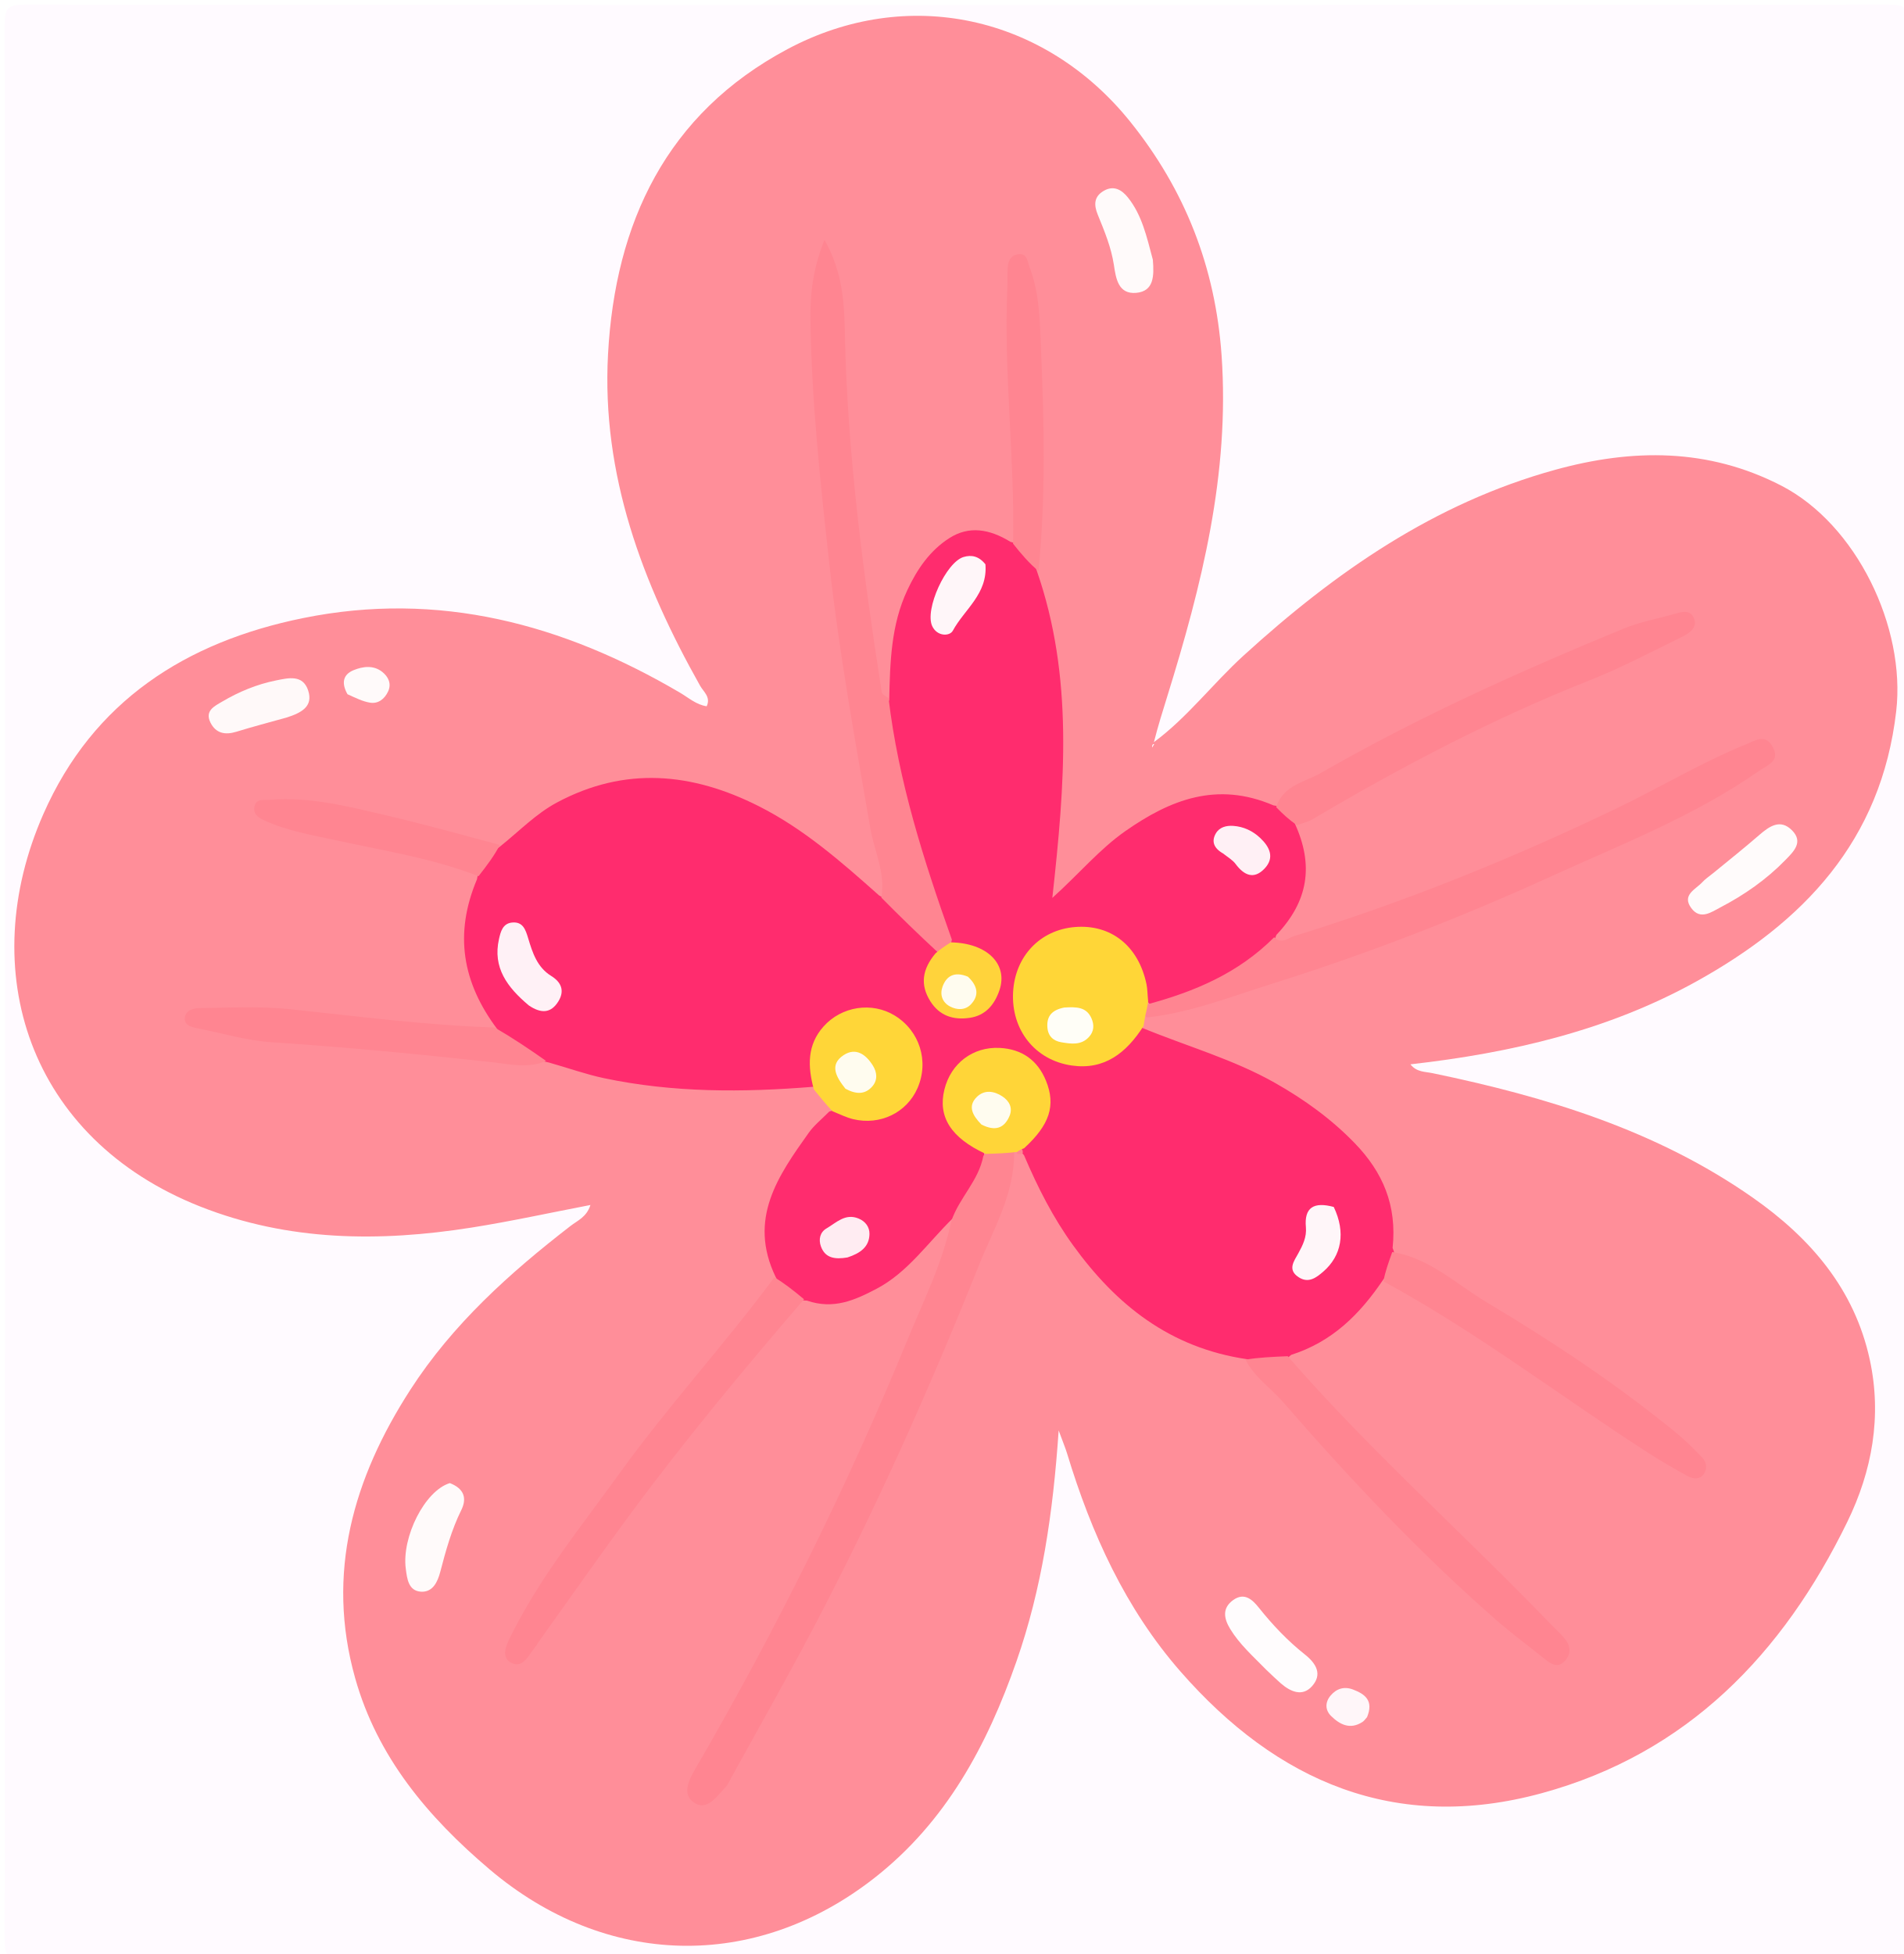
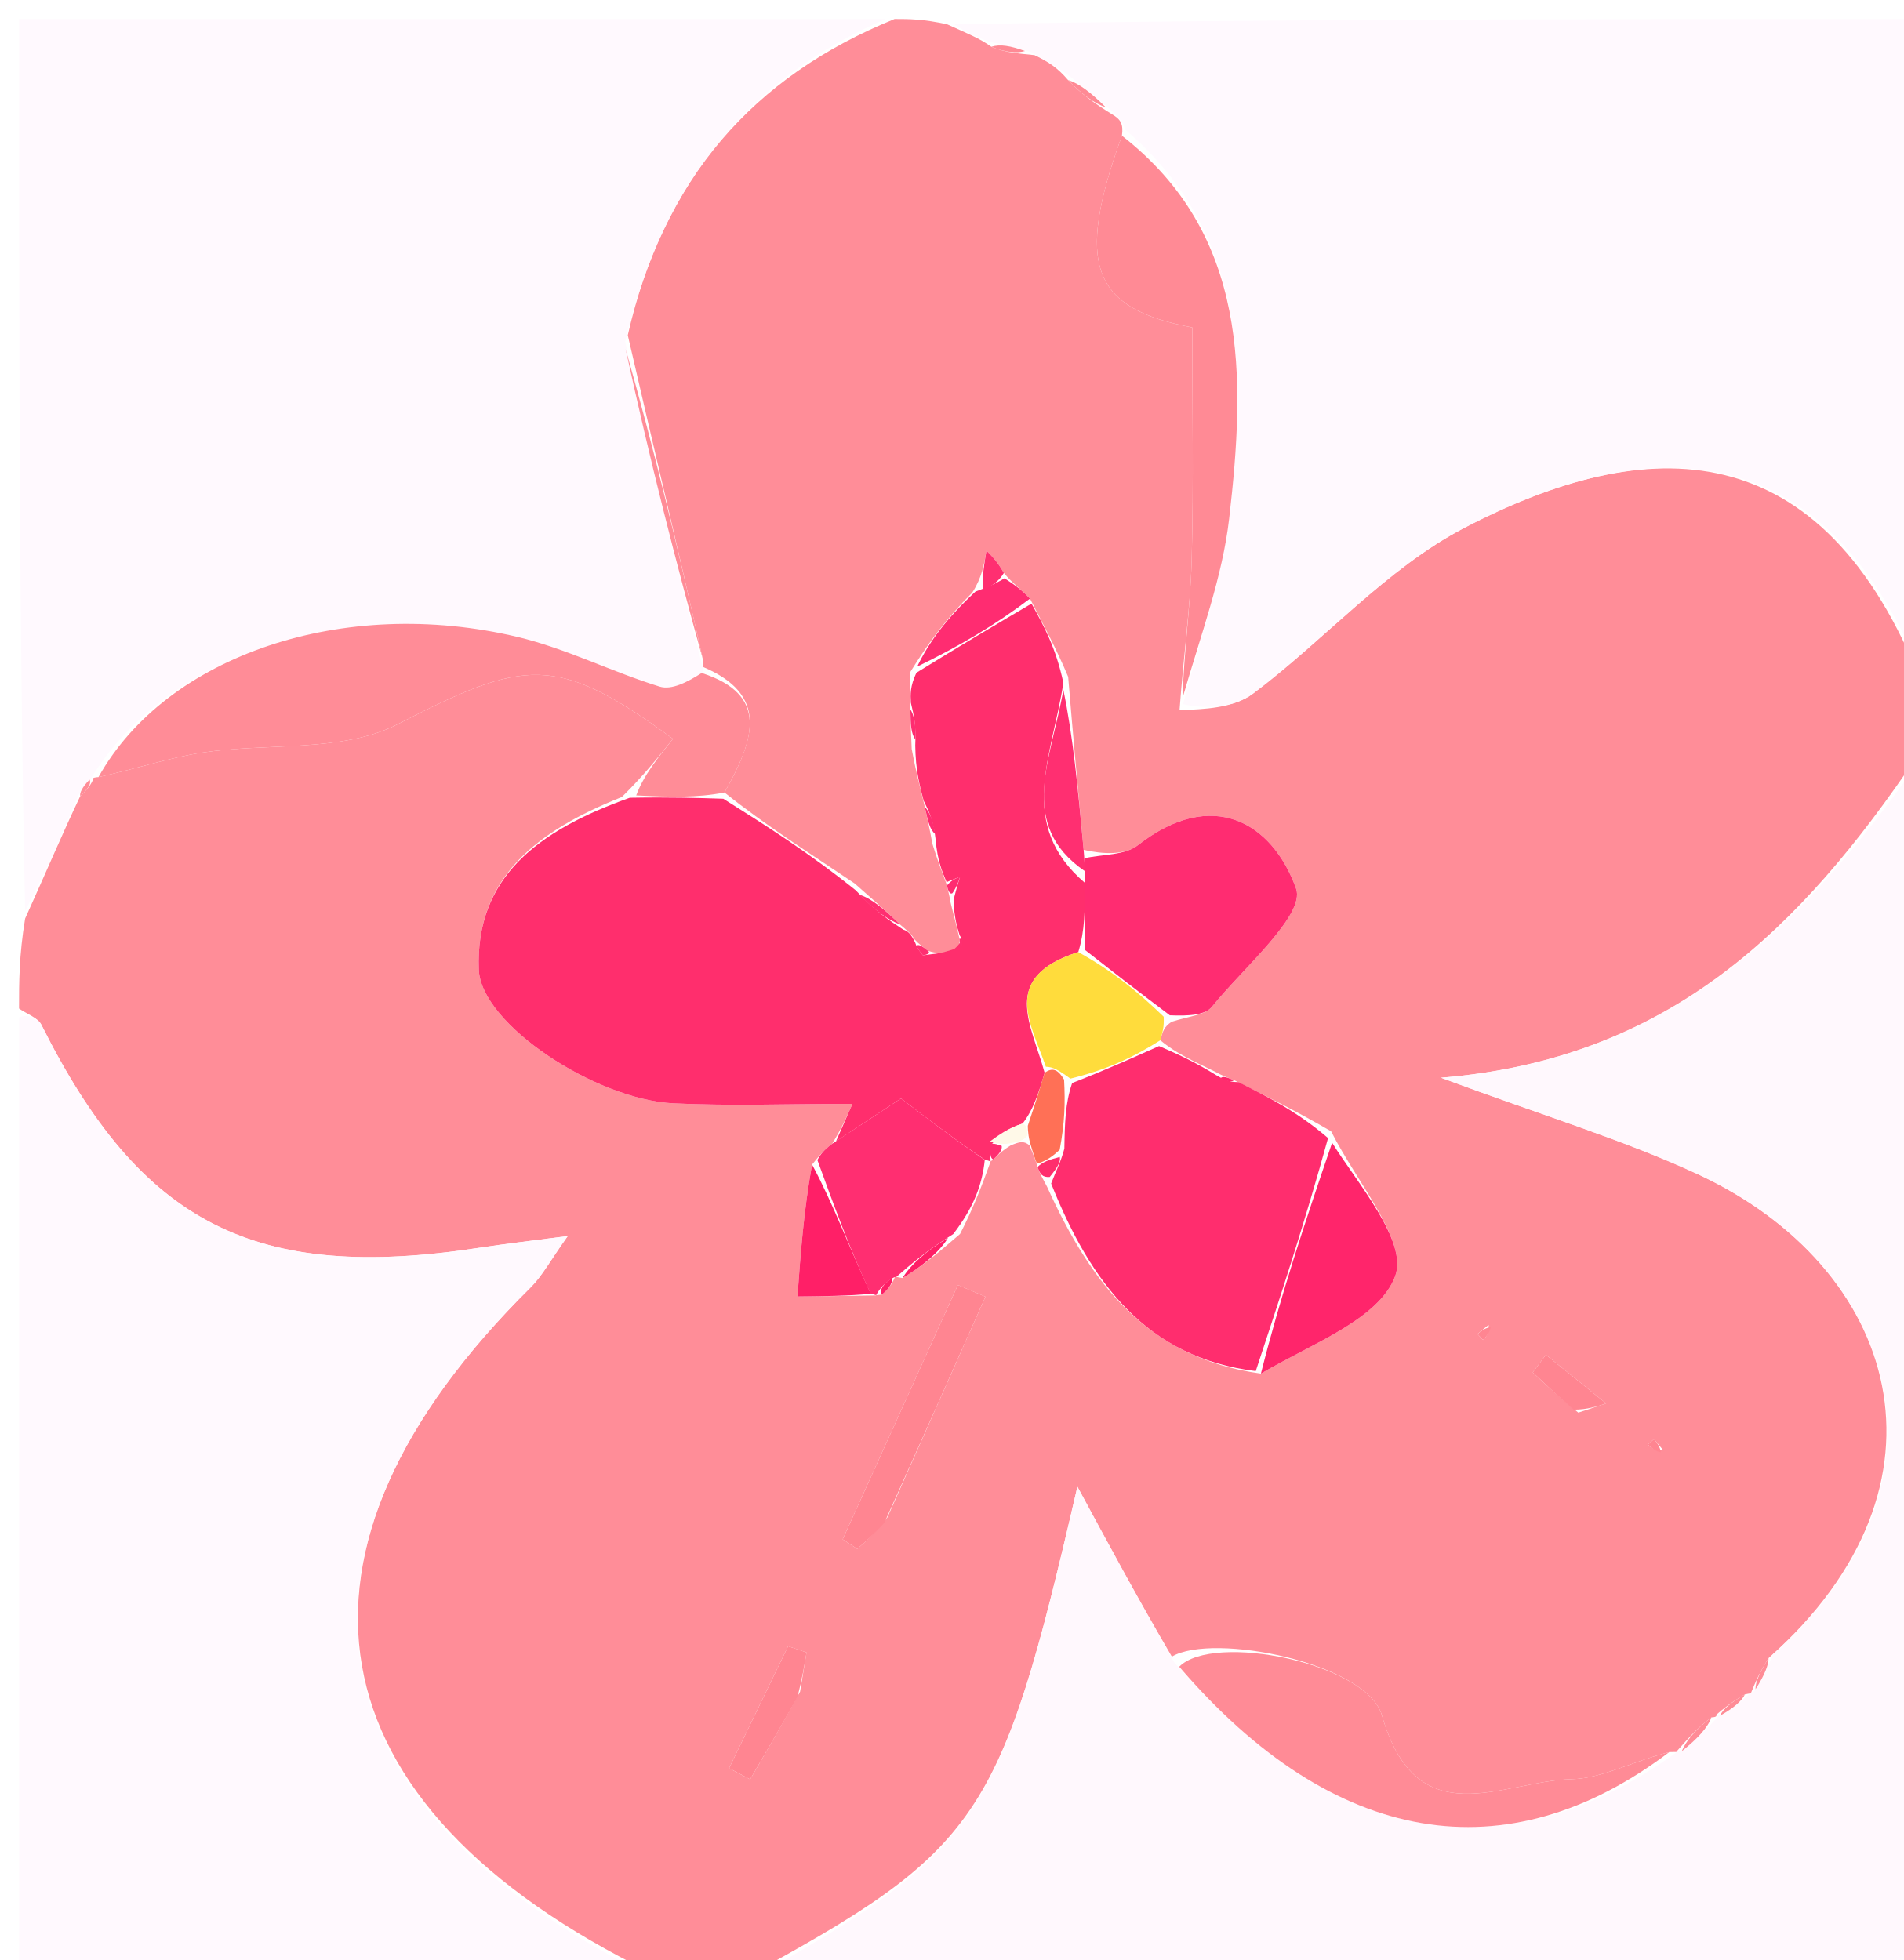
- <svg xmlns="http://www.w3.org/2000/svg" version="1.1" id="Layer_1" x="0px" y="0px" width="100%" viewBox="0 0 376 386" enable-background="new 0 0 376 386" xml:space="preserve">
-   <path fill="#FFFAFF" opacity="1" stroke="none" d=" M213,387   C143.333,387 74.167,386.968 5,387.096   C1.576,387.103 0.902,386.424 0.905,383   C1.018,257 1.018,131 0.905,5   C0.902,1.577 1.576,0.902 5,0.905   C127.667,1.018 250.333,1.018 373,0.905   C376.423,0.902 377.098,1.576 377.095,5   C376.982,131 376.982,257 377.095,383   C377.098,386.423 376.426,387.106 373,387.097   C319.834,386.958 266.667,387 213,387  z" />
-   <path fill="#FF8E99" opacity="1" stroke="none" d=" M227.945,146.607   C234.497,141.787 239.517,135.102 245.665,129.497   C263.721,113.037 283.352,99.381 307.232,92.801   C322.462,88.603 337.433,88.488 351.882,95.938   C366.715,103.585 376.489,123.867 374.579,140.489   C371.635,166.125 356.252,182.166 335.046,193.909   C317.621,203.558 298.557,207.997 278.614,210.252   C279.856,211.822 281.494,211.687 283.001,212   C305.455,216.668 327.204,223.248 346.251,236.59   C357.599,244.539 366.327,254.607 369.358,268.596   C371.778,279.771 369.835,290.558 364.92,300.635   C352.19,326.734 333.316,346.391 304.554,354.234   C275.688,362.104 252.253,351.979 233.218,330.223   C222.306,317.752 215.585,302.906 210.8,287.146   C210.471,286.062 210.026,285.014 209.128,282.571   C208.012,299.057 205.784,313.919 200.791,328.201   C194.996,344.773 186.91,359.888 172.703,371   C149.082,389.474 119.657,388.742 96.707,369.276   C84.524,358.943 74.527,347.081 70.148,331.468   C64.348,310.792 69.778,292.011 81.071,274.523   C89.405,261.615 100.645,251.494 112.691,242.187   C114.087,241.107 115.89,240.422 116.636,238.039   C108.597,239.581 100.89,241.28 93.108,242.507   C74.956,245.372 56.962,245.22 39.568,238.348   C5.639,224.945 -5.039,191.69 8.58,160.778   C18.4,138.488 36.701,126.811 59.834,122.106   C86.646,116.653 111.237,123.253 134.363,136.858   C136.035,137.842 137.528,139.208 139.599,139.521   C140.454,137.698 138.983,136.679 138.302,135.468   C126.859,115.139 118.829,93.737 120.109,70.015   C121.511,44.003 131.658,22.469 155.535,9.721   C179.251,-2.941 206.402,3.053 223.275,24.052   C234.086,37.507 240.091,52.775 241.312,70.202   C242.953,93.613 237.376,115.688 230.556,137.652   C229.671,140.505 228.773,143.354 227.945,146.607  z" />
-   <path fill="#FF2C6E" opacity="1" stroke="none" d=" M160.754,214.679   C146.742,215.824 132.93,215.867 119.285,212.979   C115.747,212.23 112.312,210.994 108.453,209.899   C104.019,209.023 100.853,206.814 98.237,203.309   C91.328,194.095 89.665,184.507 94.229,173.683   C94.688,170.62 96.496,168.927 98.792,167.216   C102.656,164.119 105.88,160.744 110.016,158.532   C123.466,151.337 136.737,152.607 149.942,159.284   C158.77,163.748 166.113,170.172 173.656,176.89   C178.69,179.538 181.9,183.658 185.311,188   C185.358,189.73 184.377,190.792 184.091,192.071   C183.351,195.376 184.318,198.076 187.539,199.42   C190.782,200.772 194.436,199.144 195.888,196.018   C197.314,192.946 196.122,189.744 192.937,188.076   C191.308,187.223 189.357,187.327 187.5,186.063   C180.812,171.853 177.458,157.038 174.837,142.018   C174.636,140.868 174.826,139.705 175.658,138.316   C175.822,130.663 176.03,123.432 179.232,116.583   C181.184,112.41 183.716,108.732 187.558,106.287   C191.423,103.828 195.462,104.484 199.603,107.034   C202.755,107.814 203.849,110.042 204.808,112.746   C212.121,133.755 210.35,154.911 207.878,177.377   C213.245,172.539 217.22,167.735 222.288,164.189   C231.157,157.984 240.4,154.297 251.572,159.102   C253.895,159.407 254.937,160.711 255.777,162.677   C259.586,170.974 258.41,178.086 252.137,184.685   C251.005,188.019 248.635,189.862 246.101,191.38   C240.344,194.827 234.576,198.348 227.24,198.504   C225.349,196.477 225.309,194.025 224.41,191.903   C222.296,186.916 217.915,184.026 212.758,184.365   C207.259,184.727 203.184,188.138 201.761,193.571   C200.426,198.663 202.751,204.567 207.231,207.464   C211.581,210.277 216.415,210.029 220.655,206.83   C222.239,205.635 223.265,203.803 225.499,202.997   C234.509,206.715 243.629,209.246 251.88,213.927   C257.68,217.218 262.981,221.031 267.64,225.852   C273.159,231.564 275.987,238.09 275.097,246.532   C276.273,249.29 274.933,250.899 273.272,252.742   C268.613,259.654 263.201,265.035 255.066,267.645   C252.341,270.088 249.594,269.654 246.386,268.508   C231.084,266.273 220.469,257.748 211.972,245.991   C208.05,240.563 205.029,234.651 202.29,228.218   C201.898,227.786 201.766,227.585 201.687,227.028   C202.506,224.98 204.018,223.816 204.891,222.192   C207.16,217.971 205.9,212.319 202.079,209.704   C198.233,207.074 192.588,208.061 189.526,211.9   C186.484,215.715 186.827,220.391 190.42,224.078   C191.583,225.273 193.07,226.099 194.361,227.684   C195.229,233.414 191.653,236.811 188.267,240.611   C183.168,245.598 179.317,251.379 173.065,254.64   C168.869,256.828 164.68,258.731 159.423,256.934   C156.071,256.84 154.555,254.929 153.22,252.25   C147.691,240.769 153.732,232.247 159.762,223.77   C160.807,222.301 162.276,221.135 163.817,219.577   C166.129,218.818 167.977,219.86 169.931,220.078   C175.342,220.683 179.99,217.203 180.603,212.063   C181.302,206.207 177.612,201.007 172.355,200.438   C166.932,199.852 162.095,203.593 161.396,208.935   C161.16,210.736 161.453,212.584 160.754,214.679  z" />
-   <path fill="#FF8591" opacity="1" stroke="none" d=" M187.937,241.168   C189.563,236.499 193.291,233.327 194.262,228.309   C195.925,226.47 197.797,226.708 200.348,227.548   C200.383,235.988 196.234,242.799 193.366,249.975   C183.62,274.358 172.913,298.332 160.678,321.585   C155.266,331.87 149.511,341.975 143.909,352.161   C143.749,352.451 143.599,352.765 143.372,352.999   C141.677,354.753 139.787,357.67 137.362,356.257   C134.452,354.562 136.143,351.512 137.486,349.199   C153.362,321.858 167.398,293.615 179.398,264.357   C182.479,256.844 186.167,249.573 187.937,241.168  z" />
-   <path fill="#FF8591" opacity="1" stroke="none" d=" M175.522,137.894   C177.486,154.356 182.44,169.877 188.033,185.623   C187.769,187.307 186.904,188.028 185.279,188.143   C181.389,184.542 177.83,181.081 174.114,177.328   C174.942,172.36 172.709,168.144 171.946,163.735   C168.932,146.316 165.759,128.936 163.821,111.342   C162.046,95.221 160.294,79.102 160.097,62.88   C160.038,58.047 160.576,53.088 162.868,47.382   C166.491,53.754 166.771,59.883 166.892,65.753   C167.381,89.637 170.511,113.223 174.183,136.764   C174.244,137.154 174.818,137.464 175.522,137.894  z" />
-   <path fill="#FF8591" opacity="1" stroke="none" d=" M226.602,198.411   C236.067,195.859 244.61,192.248 251.702,185.153   C253.201,186.61 254.472,185.272 255.574,184.934   C277.526,178.19 298.769,169.58 319.435,159.644   C327.957,155.547 336.092,150.624 344.889,147.047   C346.699,146.312 348.635,144.902 350.112,147.419   C351.822,150.333 349.182,151.093 347.494,152.275   C334.736,161.209 320.246,166.81 306.226,173.203   C288.257,181.398 269.798,188.526 250.933,194.444   C243.053,196.916 235.305,200.005 226.601,201.002   C225.382,200.155 225.91,199.393 226.602,198.411  z" />
-   <path fill="#FF8591" opacity="1" stroke="none" d=" M246.03,268.591   C248.632,268.158 251.289,268.042 254.377,267.908   C270.61,286.585 288.954,302.805 305.894,320.391   C306.933,321.47 308.054,322.476 309.023,323.613   C310.241,325.04 310.465,326.672 309.126,328.113   C307.772,329.57 306.441,328.762 305.19,327.754   C301.971,325.159 298.63,322.705 295.523,319.983   C280.392,306.729 266.628,292.128 253.452,276.957   C251.066,274.21 247.899,272.179 246.03,268.591  z" />
-   <path fill="#FF8591" opacity="1" stroke="none" d=" M152.972,252.327   C154.883,253.455 156.755,254.932 158.828,256.659   C147.017,270.39 135.481,284.267 124.742,298.786   C118.436,307.313 112.365,316.014 106.191,324.639   C106.095,324.773 106.06,324.956 105.953,325.076   C104.498,326.715 103.332,329.959 100.75,328.331   C98.762,327.078 100.304,324.366 101.282,322.436   C107.014,311.124 114.982,301.323 122.345,291.1   C131.928,277.795 143.041,265.725 152.972,252.327  z" />
-   <path fill="#FF8591" opacity="1" stroke="none" d=" M256.191,163.001   C254.628,161.934 253.438,160.826 252.101,159.453   C253.49,155.082 257.775,154.507 260.889,152.716   C280.081,141.677 300.247,132.607 320.702,124.189   C323.742,122.937 327.035,122.288 330.23,121.43   C331.787,121.011 333.794,120.136 334.623,122.126   C335.414,124.028 333.584,125.167 332.121,125.882   C326.147,128.804 320.24,131.928 314.069,134.371   C295.002,141.916 276.934,151.4 259.318,161.814   C258.471,162.315 257.486,162.583 256.191,163.001  z" />
-   <path fill="#FFD637" opacity="1" stroke="none" d=" M226.805,197.787   C226.656,198.939 226.457,199.68 226.227,200.712   C226.106,201.452 226.016,201.901 225.891,202.695   C222.476,208.036 218.153,211.4 211.74,210.488   C204.443,209.45 199.725,203.427 200.128,195.992   C200.512,188.899 205.467,183.685 212.352,183.13   C219.479,182.555 224.888,186.853 226.475,194.402   C226.678,195.37 226.666,196.384 226.805,197.787  z" />
-   <path fill="#FF8591" opacity="1" stroke="none" d=" M273.288,253.121   C273.624,251.212 274.281,249.444 275.028,247.33   C282.343,248.485 287.6,253.618 293.643,257.233   C306.717,265.055 319.429,273.462 331.235,283.144   C333.023,284.611 334.659,286.276 336.264,287.947   C337.146,288.864 337.279,290.165 336.577,291.184   C335.801,292.309 334.453,292.185 333.409,291.61   C330.655,290.092 327.928,288.513 325.286,286.808   C308.031,275.672 291.695,263.119 273.288,253.121  z" />
-   <path fill="#FF8591" opacity="1" stroke="none" d=" M97.717,202.973   C101.342,205.081 104.493,207.201 107.86,209.569   C104.42,211.141 100.633,210.21 97.071,209.818   C82.628,208.232 68.18,206.842 53.678,205.89   C48.781,205.569 43.958,204.117 39.107,203.152   C37.966,202.925 36.518,202.642 36.5,201.279   C36.479,199.6 38.197,199.161 39.396,199.145   C45.371,199.067 51.397,198.742 57.315,199.361   C70.61,200.752 83.863,202.52 97.717,202.973  z" />
-   <path fill="#FF8591" opacity="1" stroke="none" d=" M205.153,112.803   C203.305,111.288 201.787,109.489 200.123,107.406   C200.485,90.37 198.244,73.672 198.993,56.914   C199.053,55.588 198.981,54.255 199.052,52.93   C199.131,51.458 199.782,50.269 201.382,50.209   C202.951,50.151 202.952,51.656 203.349,52.682   C205.418,58.023 205.427,63.801 205.656,69.279   C206.256,83.671 206.584,98.113 205.153,112.803  z" />
-   <path fill="#FFD638" opacity="1" stroke="none" d=" M160.769,215.201   C159.521,210.625 159.442,206.415 162.673,202.787   C166.25,198.772 172.242,197.858 176.748,200.616   C181.676,203.632 183.565,209.661 181.243,214.963   C179.121,219.806 173.856,222.371 168.51,221.077   C167.236,220.769 166.033,220.171 164.44,219.516   C163.041,218.019 161.999,216.713 160.769,215.201  z" />
-   <path fill="#FF8591" opacity="1" stroke="none" d=" M98.746,166.911   C97.66,169.007 96.217,170.939 94.528,173.088   C85.428,169.539 75.959,168.089 66.655,166.053   C61.804,164.991 56.905,164.185 52.339,162.131   C51.081,161.565 49.848,160.79 50.309,159.168   C50.727,157.695 52.162,158.096 53.274,158.002   C61.172,157.339 68.739,159.306 76.3,161.072   C83.702,162.799 91.029,164.842 98.746,166.911  z" />
-   <path fill="#FFFBFB" opacity="1" stroke="none" d=" M338.468,172.444   C341.683,169.815 344.655,167.443 347.523,164.952   C349.545,163.197 351.71,161.703 354.006,164.034   C356.304,166.367 354.298,168.241 352.658,169.923   C348.929,173.747 344.591,176.776 339.881,179.232   C338.097,180.163 335.904,181.812 334.117,179.415   C332.151,176.779 334.951,175.716 336.292,174.258   C336.847,173.654 337.546,173.183 338.468,172.444  z" />
-   <path fill="#FFFAFA" opacity="1" stroke="none" d=" M88.86,292.976   C91.77,294.096 92.234,296.056 91.129,298.294   C89.205,302.19 88.063,306.317 86.978,310.486   C86.46,312.475 85.502,314.572 83.158,314.427   C80.654,314.271 80.412,311.819 80.157,309.889   C79.333,303.656 83.9,294.487 88.86,292.976  z" />
-   <path fill="#FFFCFD" opacity="1" stroke="none" d=" M250.181,329.894   C247.487,327.145 244.857,324.821 243.019,321.798   C241.763,319.733 241.379,317.675 243.614,316.075   C245.815,314.499 247.399,315.992 248.676,317.593   C251.385,320.988 254.36,324.129 257.748,326.816   C260.059,328.649 261.246,330.782 259.177,333.101   C257.275,335.233 254.925,334.199 252.999,332.523   C252.122,331.759 251.291,330.942 250.181,329.894  z" />
-   <path fill="#FFFAFA" opacity="1" stroke="none" d=" M227.735,51.308   C227.991,54.484 227.972,57.536 224.458,57.851   C220.907,58.169 220.442,55.017 220.041,52.358   C219.516,48.867 218.174,45.654 216.861,42.432   C216.073,40.5 216.062,38.847 218.037,37.7   C220.029,36.542 221.611,37.511 222.815,39.017   C225.588,42.486 226.521,46.747 227.735,51.308  z" />
-   <path fill="#FFF9F9" opacity="1" stroke="none" d=" M56.605,141.748   C53.031,142.737 49.832,143.588 46.67,144.559   C44.469,145.234 42.644,144.871 41.583,142.759   C40.393,140.388 42.384,139.489 43.918,138.583   C47.225,136.632 50.762,135.172 54.531,134.415   C56.952,133.928 59.821,133.195 60.876,136.399   C61.917,139.562 59.54,140.816 56.605,141.748  z" />
-   <path fill="#FFF6F9" opacity="1" stroke="none" d=" M270.049,339.209   C269.611,339.739 269.394,340.002 269.121,340.177   C266.693,341.733 264.67,340.678 262.943,338.984   C261.746,337.811 261.743,336.254 262.844,334.953   C263.998,333.589 265.505,333.083 267.273,333.753   C269.668,334.66 271.388,335.953 270.049,339.209  z" />
-   <path fill="#FFFAFA" opacity="1" stroke="none" d=" M68.641,137.139   C67.368,134.873 67.812,133.224 69.842,132.39   C71.691,131.631 73.768,131.365 75.485,132.708   C76.685,133.648 77.415,135.055 76.64,136.651   C75.944,138.083 74.723,139.069 73.094,138.806   C71.667,138.576 70.312,137.9 68.641,137.139  z" />
-   <path fill="#FF8591" opacity="1" stroke="none" d=" M201.758,226.94   C202.038,227.054 202.04,227.521 202.035,227.754   C201.859,227.991 201.688,227.995 201.261,228.002   C201.005,228.004 200.895,227.867 200.841,227.798   C200.87,227.315 201.093,227.009 201.758,226.94  z" />
-   <path fill="#FFFAFF" opacity="1" stroke="none" d=" M228.003,147.004   C227.868,147.233 227.729,147.456 227.59,147.68   C227.581,147.457 227.573,147.233 227.774,146.998   C227.984,146.985 227.998,146.998 228.003,147.004  z" />
-   <path fill="#FFD538" opacity="1" stroke="none" d=" M202.296,226.832   C201.7,227.065 201.395,227.172 200.955,227.552   C198.895,227.803 197.003,227.878 194.715,227.941   C187.805,224.76 185.247,220.579 186.555,215.242   C187.822,210.071 192.182,206.748 197.464,207.008   C201.868,207.225 204.979,209.448 206.623,213.489   C208.613,218.379 207.343,222.217 202.296,226.832  z" />
-   <path fill="#FFD33B" opacity="1" stroke="none" d=" M184.813,188.317   C185.817,187.442 186.686,186.881 187.822,186.158   C195.047,186.282 199.185,190.505 197.425,195.634   C196.46,198.449 194.705,200.619 191.52,201.073   C188.291,201.533 185.569,200.659 183.762,197.762   C181.724,194.495 182.182,191.455 184.813,188.317  z" />
-   <path fill="#FFF1F6" opacity="1" stroke="none" d=" M104.467,198.62   C100.186,195.025 97.299,191.144 98.57,185.503   C98.895,184.06 99.299,182.425 101.149,182.242   C103.311,182.029 103.823,183.657 104.332,185.341   C105.197,188.205 106.098,191.069 108.894,192.797   C110.872,194.02 111.607,195.725 110.279,197.851   C108.836,200.16 106.914,200.277 104.467,198.62  z" />
-   <path fill="#FFF6F9" opacity="1" stroke="none" d=" M194.663,111.476   C195.142,117.326 190.507,120.366 188.231,124.577   C187.603,125.738 185.122,125.759 184.154,123.694   C182.618,120.416 186.877,111.036 190.374,110.022   C191.903,109.579 193.345,109.832 194.663,111.476  z" />
-   <path fill="#FFF6F9" opacity="1" stroke="none" d=" M263.472,238.428   C265.881,243.485 265.013,248.07 261.41,251.192   C259.998,252.416 258.47,253.57 256.537,252.306   C254.277,250.829 255.614,249.14 256.471,247.585   C257.362,245.968 258.145,244.357 257.968,242.436   C257.607,238.506 259.554,237.358 263.472,238.428  z" />
-   <path fill="#FFF0F5" opacity="1" stroke="none" d=" M241.592,168.591   C239.728,167.52 239.3,166.176 240.163,164.657   C240.871,163.411 242.221,163.052 243.602,163.146   C245.651,163.286 247.451,164.129 248.927,165.519   C250.784,167.267 251.86,169.396 249.816,171.566   C247.693,173.822 245.743,172.911 244.077,170.668   C243.515,169.91 242.627,169.394 241.592,168.591  z" />
-   <path fill="#FFECF2" opacity="1" stroke="none" d=" M167.408,248.401   C164.897,248.83 162.982,248.522 162.156,246.194   C161.674,244.835 161.98,243.418 163.269,242.666   C165.202,241.538 166.97,239.627 169.604,240.712   C170.974,241.276 171.787,242.403 171.757,243.793   C171.702,246.313 169.967,247.56 167.408,248.401  z" />
-   <path fill="#FFFEF7" opacity="1" stroke="none" d=" M210.22,199.033   C212.66,198.876 214.619,198.912 215.61,201.162   C216.186,202.471 216.113,203.734 215.141,204.819   C213.598,206.541 211.574,206.216 209.644,205.891   C208.061,205.624 207.021,204.675 206.901,202.924   C206.753,200.775 207.743,199.527 210.22,199.033  z" />
-   <path fill="#FFFCEF" opacity="1" stroke="none" d=" M167.008,215.071   C165.129,212.707 163.796,210.323 166.646,208.438   C169.062,206.84 171.067,208.31 172.425,210.49   C173.268,211.843 173.413,213.378 172.29,214.644   C170.884,216.229 169.129,216.217 167.008,215.071  z" />
-   <path fill="#FFFCEF" opacity="1" stroke="none" d=" M193.866,222.138   C192.079,220.313 191.13,218.497 192.965,216.69   C194.441,215.235 196.353,215.488 198.005,216.581   C199.351,217.471 200.103,218.826 199.425,220.442   C198.404,222.874 196.602,223.546 193.866,222.138  z" />
-   <path fill="#FFFCEF" opacity="1" stroke="none" d=" M191.205,192.94   C193.205,194.811 193.43,196.686 191.792,198.407   C190.668,199.588 189.044,199.563 187.632,198.804   C186.111,197.986 185.645,196.451 186.174,194.952   C186.938,192.789 188.548,191.837 191.205,192.94  z" />
+ <svg xmlns="http://www.w3.org/2000/svg" version="1.1" id="Layer_1" x="0px" y="0px" width="100%" viewBox="0 0 100 103" enable-background="new 0 0 100 103" xml:space="preserve">
+   <path fill="#FF8D98" opacity="1" stroke="none" d=" M101,36   C101,37.066 101,38.133 100.703,39.77   C94.627,48.768 87.724,55.658 75.709,56.636   C81.174,58.666 85.32,59.904 89.203,61.707   C99.696,66.578 103.268,77.963 92.917,87.136   C92.454,87.874 92.217,88.415 91.99,88.978   C92.001,89.001 91.955,88.979 91.673,89.045   C90.953,89.463 90.514,89.816 90.136,90.143   C90.197,90.118 90.245,90.241 89.915,90.25   C89.079,90.88 88.572,91.501 88.046,92.087   C88.026,92.052 88.104,92.073 87.701,92.074   C85.723,92.575 84.157,93.462 82.571,93.498   C78.952,93.579 74.453,96.573 72.6,90.133   C71.812,87.396 63.732,85.775 61.567,87.058   C59.763,83.975 58.222,81.122 56.605,78.127   C52.557,95.663 51.503,97.203 39,104   C37.611,104 36.222,104 34.258,103.693   C16.08,94.82 13.918,81.477 27.873,67.66   C28.492,67.047 28.914,66.236 29.828,64.955   C27.804,65.222 26.513,65.367 25.23,65.565   C13.405,67.391 7.416,64.34 2.176,53.858   C1.983,53.472 1.401,53.282 1,53   C1,51.611 1,50.222 1.32,48.273   C2.437,45.806 3.233,43.898 4.217,41.835   C4.632,41.444 4.815,41.177 4.911,40.912   C4.87,40.944 4.807,40.86 5.173,40.837   C7.236,40.382 8.912,39.812 10.634,39.549   C14.068,39.024 17.983,39.552 20.886,38.062   C27.564,34.635 29.205,34.313 35.356,38.826   C34.577,39.802 33.794,40.78 32.672,41.883   C28.251,43.643 24.97,46.116 25.156,50.955   C25.266,53.828 31.306,57.785 35.378,57.982   C38.409,58.128 41.453,58.011 44.785,58.011   C44.531,58.591 44.226,59.286 43.721,60.105   C43.281,60.435 43.089,60.68 42.664,61.199   C42.221,63.667 42.06,65.899 41.899,68.131   C43.277,68.116 44.655,68.1 46.022,68.075   C46.012,68.066 46.035,68.058 46.325,68.035   C46.764,67.686 46.912,67.361 47.042,67.061   C47.024,67.086 47.082,67.11 47.414,67.161   C48.553,66.489 49.362,65.767 50.439,64.847   C51.158,63.45 51.607,62.25 52.047,61.034   C52.037,61.018 52.043,61.043 52.188,60.933   C52.491,60.638 52.66,60.462 53.115,60.184   C53.578,60.002 53.764,59.933 54.089,60.186   C54.311,60.724 54.396,60.941 54.514,61.322   C54.633,61.699 54.764,61.88 55.014,62.371   C57.321,67.453 60.271,71.357 66.246,72.185   C68.904,70.609 72.466,69.333 73.303,67.055   C73.972,65.234 71.323,62.195 69.934,59.451   C68.17,58.426 66.619,57.647 64.824,56.76   C64.409,56.595 64.24,56.539 63.83,56.314   C62.692,55.754 61.793,55.363 60.963,54.667   C61.096,54.165 61.161,53.968 61.551,53.697   C62.486,53.396 63.318,53.345 63.671,52.908   C65.33,50.855 68.589,48.076 68.094,46.698   C66.842,43.208 63.68,41.369 59.789,44.413   C59.096,44.956 57.924,44.889 56.932,44.66   C56.634,41.455 56.377,38.692 56.12,35.567   C55.479,34.043 54.837,32.882 54.114,31.459   C53.613,30.929 53.193,30.66 52.742,30.11   C52.416,29.531 52.121,29.233 51.826,28.935   C51.707,29.65 51.587,30.364 51.078,31.148   C49.747,32.476 48.806,33.734 47.825,35.315   C47.808,36.068 47.832,36.499 47.83,37.284   C47.839,38.106 47.873,38.575 47.899,39.36   C48.103,40.477 48.316,41.279 48.589,42.407   C48.751,43.162 48.853,43.591 48.983,44.332   C49.251,45.214 49.49,45.785 49.755,46.532   C49.78,46.708 49.885,47.049 49.937,47.408   C50.133,48.229 50.276,48.691 50.41,49.329   C50.402,49.504 50.486,49.846 50.11,49.957   C49.475,50.092 49.215,50.117 48.761,49.968   C48.42,49.703 48.273,49.611 48.055,49.371   C47.849,49.041 47.672,48.917 47.278,48.578   C46.441,47.758 45.78,47.213 44.903,46.427   C42.459,44.782 40.23,43.378 38.063,41.647   C39.654,38.835 40.407,36.506 36.901,35.033   C36.937,35.03 36.925,35.1 36.939,34.691   C35.636,28.854 34.318,23.427 32.982,17.615   C34.848,9.403 39.563,4.025 47,1   C47.75,1 48.5,1 49.763,1.279   C50.855,1.777 51.434,1.995 52.084,2.458   C52.794,2.754 53.431,2.805 54.353,2.898   C55.104,3.255 55.571,3.571 56.114,4.208   C56.869,4.994 57.548,5.458 58.426,6.007   C58.871,6.267 59.029,6.502 58.945,7.132   C56.472,13.931 57.377,16.217 62.644,17.209   C62.638,21.29 62.719,25.374 62.608,29.452   C62.539,31.964 62.176,34.469 61.972,37.318   C63.289,37.276 64.817,37.21 65.827,36.453   C69.6,33.623 72.84,29.87 76.942,27.735   C86.503,22.758 95.734,22.553 101,36  M46.621,79.741   C48.339,75.875 50.056,72.009 51.774,68.143   C51.291,67.938 50.809,67.732 50.326,67.527   C48.309,71.982 46.291,76.437 44.273,80.893   C44.527,81.06 44.782,81.228 45.036,81.396   C45.459,81.032 45.883,80.668 46.621,79.741  M42.034,88.898   C42.147,88.212 42.261,87.526 42.374,86.839   C42.051,86.73 41.728,86.621 41.405,86.512   C40.372,88.649 39.338,90.786 38.305,92.922   C38.674,93.117 39.043,93.312 39.412,93.507   C40.194,92.163 40.977,90.82 42.034,88.898  M82.922,74.236   C83.409,74.075 83.896,73.913 84.383,73.752   C83.329,72.9 82.274,72.048 81.219,71.196   C80.989,71.503 80.758,71.811 80.528,72.119   C81.164,72.72 81.799,73.322 82.922,74.236  M78.209,69.622   C78.015,69.782 77.82,69.943 77.625,70.103   C77.722,70.207 77.819,70.312 77.915,70.416   C78.089,70.232 78.262,70.048 78.209,69.622  M87.379,76.209   C87.218,76.015 87.057,75.82 86.896,75.625   C86.792,75.722 86.688,75.818 86.584,75.915   C86.768,76.088 86.952,76.262 87.379,76.209  M82.469,87.497   C82.469,87.497 82.512,87.48 82.469,87.497  z" />
+   <path fill="#FFF9FE" opacity="1" stroke="none" d=" M4.03,41.99   C3.233,43.898 2.437,45.806 1.32,47.857   C1,32.407 1,16.815 1,1   C16.02,1 31.041,1 46.531,1   C39.563,4.025 34.848,9.403 32.849,17.952   C34.131,24.148 35.528,29.624 36.925,35.1   C36.925,35.1 36.937,35.03 36.901,35.363   C36.123,35.841 35.291,36.278 34.654,36.081   C32.14,35.305 29.746,34.081 27.201,33.474   C18.045,31.292 8.754,34.437 4.807,40.86   C4.807,40.86 4.87,40.944 4.663,41.004   C4.314,41.372 4.172,41.681 4.03,41.99  z" />
+   <path fill="#FFF9FE" opacity="1" stroke="none" d=" M56.037,3.886   C55.571,3.571 55.104,3.255 54.135,2.723   C53.092,2.408 52.553,2.311 52.013,2.213   C51.434,1.995 50.855,1.777 50.138,1.279   C66.913,1 83.826,1 101,1   C101,12.353 101,23.708 101,35.531   C95.734,22.553 86.503,22.758 76.942,27.735   C72.84,29.87 69.6,33.623 65.827,36.453   C64.817,37.21 63.289,37.276 62.162,37.002   C63.101,33.314 64.224,30.325 64.579,27.248   C65.44,19.775 65.627,12.347 59.098,6.797   C59.029,6.502 58.871,6.267 58.295,5.723   C57.323,4.865 56.68,4.376 56.037,3.886  z" />
+   <path fill="#FFF8FD" opacity="1" stroke="none" d=" M39.469,104   C51.503,97.203 52.557,95.663 56.605,78.127   C58.222,81.122 59.763,83.975 61.692,87.359   C70.084,97.063 79.186,98.526 88.104,92.073   C88.104,92.073 88.026,92.052 88.335,91.998   C89.178,91.376 89.712,90.809 90.245,90.241   C90.245,90.241 90.197,90.118 90.433,90.133   C91.098,89.759 91.526,89.369 91.955,88.979   C91.955,88.979 92.001,89.001 92.243,88.797   C92.705,88.042 92.924,87.49 93.143,86.938   C103.268,77.963 99.696,66.578 89.203,61.707   C85.32,59.904 81.174,58.666 75.709,56.636   C87.724,55.658 94.627,48.768 100.703,40.17   C101,61.259 101,82.518 101,104   C80.646,104 60.292,104 39.469,104  z" />
+   <path fill="#FFF9FE" opacity="1" stroke="none" d=" M1,53.469   C1.401,53.282 1.983,53.472 2.176,53.858   C7.416,64.34 13.405,67.391 25.23,65.565   C26.513,65.367 27.804,65.222 29.828,64.955   C28.914,66.236 28.492,67.047 27.873,67.66   C13.918,81.477 16.08,94.82 33.841,103.693   C23.058,104 12.115,104 1,104   C1,87.313 1,70.625 1,53.469  z" />
+   <path fill="#FF2E6D" opacity="1" stroke="none" d=" M48.955,50.142   C49.215,50.117 49.475,50.092 50.136,49.872   C50.574,49.487 50.534,49.312 50.419,49.153   C50.276,48.691 50.133,48.229 50.097,47.291   C50.284,46.566 50.364,46.318 50.443,46.069   C50.205,46.164 49.968,46.26 49.73,46.355   C49.49,45.785 49.251,45.214 49.159,44.142   C49.048,43.12 48.788,42.6 48.528,42.081   C48.316,41.279 48.103,40.477 48.086,39.179   C48.139,38.1 47.997,37.515 47.855,36.931   C47.832,36.499 47.808,36.068 48.147,35.353   C50.405,33.953 52.3,32.837 54.195,31.721   C54.837,32.882 55.479,34.043 55.868,35.89   C55.251,39.839 53.41,43.319 56.998,46.395   C57.001,47.832 57.003,48.877 56.652,50.033   C52.513,51.353 54.188,53.81 54.884,56.378   C54.547,57.517 54.274,58.337 53.722,59.046   C52.964,59.286 52.485,59.637 52.012,60.251   C52.026,60.691 52.035,60.867 52.043,61.043   C52.043,61.043 52.037,61.018 51.728,60.938   C50.024,59.786 48.629,58.714 47.338,57.722   C46.016,58.596 44.968,59.289 43.921,59.981   C44.226,59.286 44.531,58.591 44.785,58.011   C41.453,58.011 38.409,58.128 35.378,57.982   C31.306,57.785 25.266,53.828 25.156,50.955   C24.97,46.116 28.251,43.643 33.086,41.923   C35.227,41.885 36.614,41.93 38.002,41.975   C40.23,43.378 42.459,44.782 44.959,46.786   C45.972,47.875 46.713,48.364 47.455,48.852   C47.672,48.917 47.849,49.041 48.085,49.543   C48.187,49.862 48.491,50.205 48.491,50.205   C48.491,50.205 48.955,50.142 48.955,50.142  z" />
+   <path fill="#FF2D6E" opacity="1" stroke="none" d=" M60.895,54.972   C61.793,55.363 62.692,55.754 63.889,56.496   C64.481,56.855 64.775,56.861 65.068,56.868   C66.619,57.647 68.17,58.426 69.774,59.806   C68.542,64.288 67.258,68.17 65.975,72.052   C60.271,71.357 57.321,67.453 55.225,62.195   C55.55,61.362 55.738,61.049 55.92,60.359   C55.942,58.977 55.97,57.971 56.329,56.915   C58.072,56.234 59.483,55.603 60.895,54.972  z" />
+   <path fill="#FF8C97" opacity="1" stroke="none" d=" M38.063,41.647   C36.614,41.93 35.227,41.885 33.426,41.8   C33.794,40.78 34.577,39.802 35.356,38.826   C29.205,34.313 27.564,34.635 20.886,38.062   C17.983,39.552 14.068,39.024 10.634,39.549   C8.912,39.812 7.236,40.382 5.173,40.837   C8.754,34.437 18.045,31.292 27.201,33.474   C29.746,34.081 32.14,35.305 34.654,36.081   C35.291,36.278 36.123,35.841 36.865,35.366   C40.407,36.506 39.654,38.835 38.063,41.647  z" />
+   <path fill="#FF2C71" opacity="1" stroke="none" d=" M57.006,49.923   C57.003,48.877 57.001,47.832 56.995,46.17   C56.991,45.553 56.973,45.103 56.973,45.103   C57.924,44.889 59.096,44.956 59.789,44.413   C63.68,41.369 66.842,43.208 68.094,46.698   C68.589,48.076 65.33,50.855 63.671,52.908   C63.318,53.345 62.486,53.396 61.462,53.356   C59.702,52.033 58.354,50.978 57.006,49.923  z" />
+   <path fill="#FF8B96" opacity="1" stroke="none" d=" M87.701,92.074   C79.186,98.526 70.084,97.063 61.955,87.589   C63.732,85.775 71.812,87.396 72.6,90.133   C74.453,96.573 78.952,93.579 82.571,93.498   C84.157,93.462 85.723,92.575 87.701,92.074  z" />
+   <path fill="#FF8A95" opacity="1" stroke="none" d=" M58.945,7.132   C65.627,12.347 65.44,19.775 64.579,27.248   C64.224,30.325 63.101,33.314 62.136,36.66   C62.176,34.469 62.539,31.964 62.608,29.452   C62.719,25.374 62.638,21.29 62.644,17.209   C57.377,16.217 56.472,13.931 58.945,7.132  z" />
+   <path fill="#FF256B" opacity="1" stroke="none" d=" M66.246,72.185   C67.258,68.17 68.542,64.288 69.987,60.052   C71.323,62.195 73.972,65.234 73.303,67.055   C72.466,69.333 68.904,70.609 66.246,72.185  z" />
+   <path fill="#FF2E71" opacity="1" stroke="none" d=" M43.721,60.105   C44.968,59.289 46.016,58.596 47.338,57.722   C48.629,58.714 50.024,59.786 51.738,60.954   C51.607,62.25 51.158,63.45 50.081,64.851   C48.663,65.738 47.873,66.424 47.082,67.11   C47.082,67.11 47.024,67.086 46.838,67.196   C46.393,67.513 46.188,67.764 46.035,68.058   C46.035,68.058 46.012,68.066 45.738,67.98   C44.625,65.583 43.785,63.273 42.945,60.963   C43.089,60.68 43.281,60.435 43.721,60.105  z" />
+   <path fill="#FFDC3C" opacity="1" stroke="none" d=" M56.652,50.033   C58.354,50.978 59.702,52.033 61.138,53.429   C61.161,53.968 61.096,54.165 60.963,54.667   C59.483,55.603 58.072,56.234 56.236,56.683   C55.596,56.214 55.308,56.066 54.948,56.058   C54.188,53.81 52.513,51.353 56.652,50.033  z" />
+   <path fill="#FF8C97" opacity="1" stroke="none" d=" M36.939,34.691   C35.528,29.624 34.131,24.148 32.867,18.336   C34.318,23.427 35.636,28.854 36.939,34.691  z" />
+   <path fill="#FF8591" opacity="1" stroke="none" d=" M46.464,80.022   C45.883,80.668 45.459,81.032 45.036,81.396   C44.782,81.228 44.527,81.06 44.273,80.893   C46.291,76.437 48.309,71.982 50.326,67.527   C50.809,67.732 51.291,67.938 51.774,68.143   C50.056,72.009 48.339,75.875 46.464,80.022  z" />
+   <path fill="#FF1F67" opacity="1" stroke="none" d=" M42.664,61.199   C43.785,63.273 44.625,65.583 45.749,67.989   C44.655,68.1 43.277,68.116 41.899,68.131   C42.06,65.899 42.221,63.667 42.664,61.199  z" />
+   <path fill="#FF2C71" opacity="1" stroke="none" d=" M54.114,31.459   C52.3,32.837 50.405,33.953 48.188,35.031   C48.806,33.734 49.747,32.476 51.253,31.085   C52.137,30.766 52.455,30.579 52.773,30.391   C53.193,30.66 53.613,30.929 54.114,31.459  z" />
+   <path fill="#FF2F71" opacity="1" stroke="none" d=" M56.932,44.66   C56.973,45.103 56.991,45.553 56.994,45.778   C53.41,43.319 55.251,39.839 55.867,36.253   C56.377,38.692 56.634,41.455 56.932,44.66  z" />
+   <path fill="#FF8591" opacity="1" stroke="none" d=" M41.897,89.187   C40.977,90.82 40.194,92.163 39.412,93.507   C39.043,93.312 38.674,93.117 38.305,92.922   C39.338,90.786 40.372,88.649 41.405,86.512   C41.728,86.621 42.051,86.73 42.374,86.839   C42.261,87.526 42.147,88.212 41.897,89.187  z" />
+   <path fill="#FF8591" opacity="1" stroke="none" d=" M82.678,74.08   C81.799,73.322 81.164,72.72 80.528,72.119   C80.758,71.811 80.989,71.503 81.219,71.196   C82.274,72.048 83.329,72.9 84.383,73.752   C83.896,73.913 83.409,74.075 82.678,74.08  z" />
+   <path fill="#FF7056" opacity="1" stroke="none" d=" M54.884,56.378   C55.308,56.066 55.596,56.214 55.905,56.734   C55.97,57.971 55.942,58.977 55.675,60.422   C55.114,60.95 54.795,61.049 54.48,61.158   C54.396,60.941 54.311,60.724 54.106,60.01   C53.986,59.512 54.001,59.156 54.001,59.156   C54.274,58.337 54.547,57.517 54.884,56.378  z" />
+   <path fill="#FF2F71" opacity="1" stroke="none" d=" M52.742,30.11   C52.455,30.579 52.137,30.766 51.643,31.016   C51.587,30.364 51.707,29.65 51.826,28.935   C52.121,29.233 52.416,29.531 52.742,30.11  z" />
+   <path fill="#FF1F67" opacity="1" stroke="none" d=" M47.414,67.161   C47.873,66.424 48.663,65.738 49.812,65.048   C49.362,65.767 48.553,66.489 47.414,67.161  z" />
+   <path fill="#FF8591" opacity="1" stroke="none" d=" M78.322,69.743   C78.262,70.048 78.089,70.232 77.915,70.416   C77.819,70.312 77.722,70.207 77.625,70.103   C77.82,69.943 78.015,69.782 78.322,69.743  z" />
+   <path fill="#FF8591" opacity="1" stroke="none" d=" M87.257,76.322   C86.952,76.262 86.768,76.088 86.584,75.915   C86.688,75.818 86.792,75.722 86.896,75.625   C87.057,75.82 87.218,76.015 87.257,76.322  z" />
+   <path fill="#FF8B96" opacity="1" stroke="none" d=" M89.915,90.25   C89.712,90.809 89.178,91.376 88.355,92.033   C88.572,91.501 89.079,90.88 89.915,90.25  z" />
+   <path fill="#FF8A95" opacity="1" stroke="none" d=" M56.114,4.208   C56.68,4.376 57.323,4.865 58.096,5.638   C57.548,5.458 56.869,4.994 56.114,4.208  z" />
+   <path fill="#FF8A95" opacity="1" stroke="none" d=" M52.084,2.458   C52.553,2.311 53.092,2.408 53.851,2.681   C53.431,2.805 52.794,2.754 52.084,2.458  z" />
+   <path fill="#FF2F71" opacity="1" stroke="none" d=" M47.278,48.578   C46.713,48.364 45.972,47.875 45.175,47.027   C45.78,47.213 46.441,47.758 47.278,48.578  z" />
+   <path fill="#FFF9E8" opacity="1" stroke="none" d=" M53.722,59.046   C54.001,59.156 53.986,59.512 53.968,59.688   C53.764,59.933 53.578,60.002 52.906,60.108   C52.421,60.145 52.007,59.987 52.007,59.987   C52.485,59.637 52.964,59.286 53.722,59.046  z" />
+   <path fill="#FF2E6D" opacity="1" stroke="none" d=" M54.514,61.322   C54.795,61.049 55.114,60.95 55.68,60.799   C55.738,61.049 55.55,61.362 55.152,61.851   C54.764,61.88 54.633,61.699 54.514,61.322  z" />
+   <path fill="#FF2C71" opacity="1" stroke="none" d=" M49.755,46.532   C49.968,46.26 50.205,46.164 50.443,46.069   C50.364,46.318 50.284,46.566 50.045,46.932   C49.885,47.049 49.78,46.708 49.755,46.532  z" />
+   <path fill="#FF2C71" opacity="1" stroke="none" d=" M48.589,42.407   C48.788,42.6 49.048,43.12 49.131,43.83   C48.853,43.591 48.751,43.162 48.589,42.407  z" />
+   <path fill="#FF8B96" opacity="1" stroke="none" d=" M92.917,87.136   C92.924,87.49 92.705,88.042 92.232,88.774   C92.217,88.415 92.454,87.874 92.917,87.136  z" />
+   <path fill="#FF8B96" opacity="1" stroke="none" d=" M91.673,89.045   C91.526,89.369 91.098,89.759 90.372,90.159   C90.514,89.816 90.953,89.463 91.673,89.045  z" />
+   <path fill="#FF2C71" opacity="1" stroke="none" d=" M47.83,37.284   C47.997,37.515 48.139,38.1 48.094,38.865   C47.873,38.575 47.839,38.106 47.83,37.284  z" />
+   <path fill="#FF2E71" opacity="1" stroke="none" d=" M52.012,60.251   C52.007,59.987 52.421,60.145 52.63,60.221   C52.66,60.462 52.491,60.638 52.188,60.933   C52.035,60.867 52.026,60.691 52.012,60.251  z" />
+   <path fill="#FF256B" opacity="1" stroke="none" d=" M64.824,56.76   C64.775,56.861 64.481,56.855 64.129,56.665   C64.24,56.539 64.409,56.595 64.824,56.76  z" />
+   <path fill="#FF1F67" opacity="1" stroke="none" d=" M46.325,68.035   C46.188,67.764 46.393,67.513 46.856,67.17   C46.912,67.361 46.764,67.686 46.325,68.035  z" />
+   <path fill="#FF2F71" opacity="1" stroke="none" d=" M48.761,49.968   C48.955,50.142 48.491,50.205 48.491,50.205   C48.491,50.205 48.187,49.862 48.156,49.691   C48.273,49.611 48.42,49.703 48.761,49.968  z" />
+   <path fill="#FF2F71" opacity="1" stroke="none" d=" M50.41,49.329   C50.534,49.312 50.574,49.487 50.511,49.761   C50.486,49.846 50.402,49.504 50.41,49.329  z" />
+   <path fill="#FF838F" opacity="1" stroke="none" d=" M82.491,87.488   C82.512,87.48 82.469,87.497 82.491,87.488  z" />
+   <path fill="#FF8C97" opacity="1" stroke="none" d=" M4.217,41.835   C4.172,41.681 4.314,41.372 4.704,40.971   C4.815,41.177 4.632,41.444 4.217,41.835  z" />
</svg>
